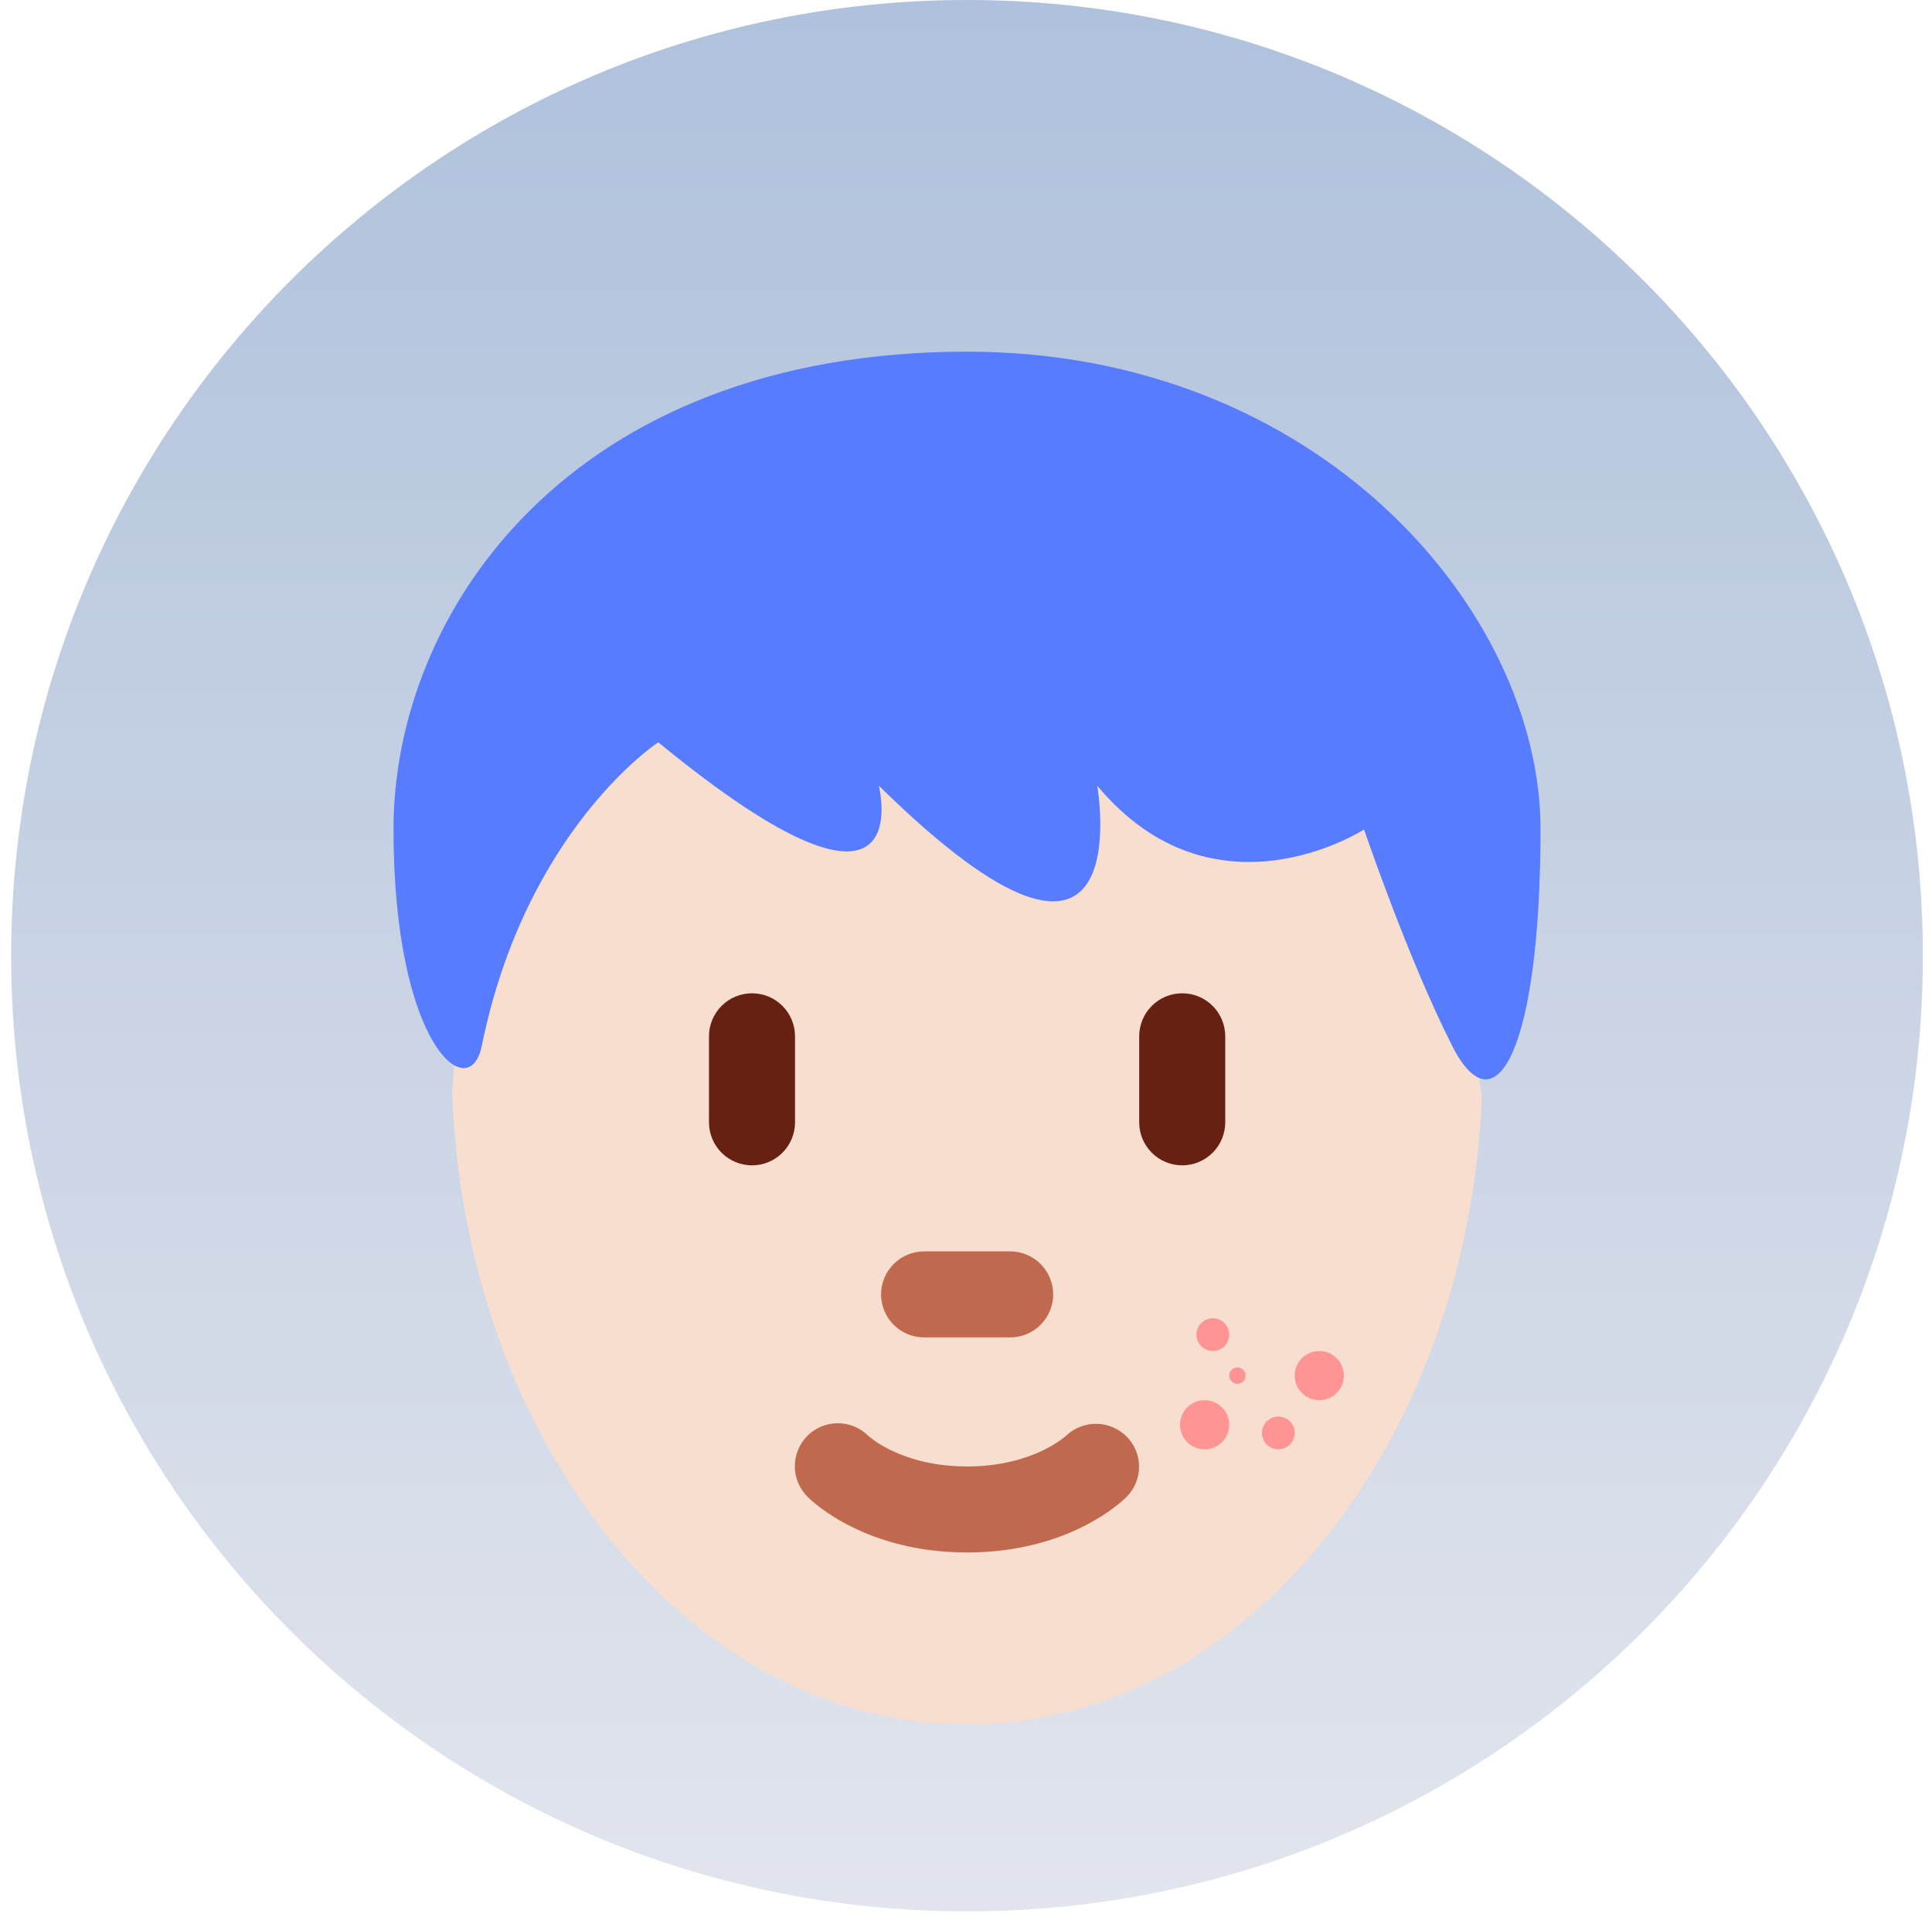
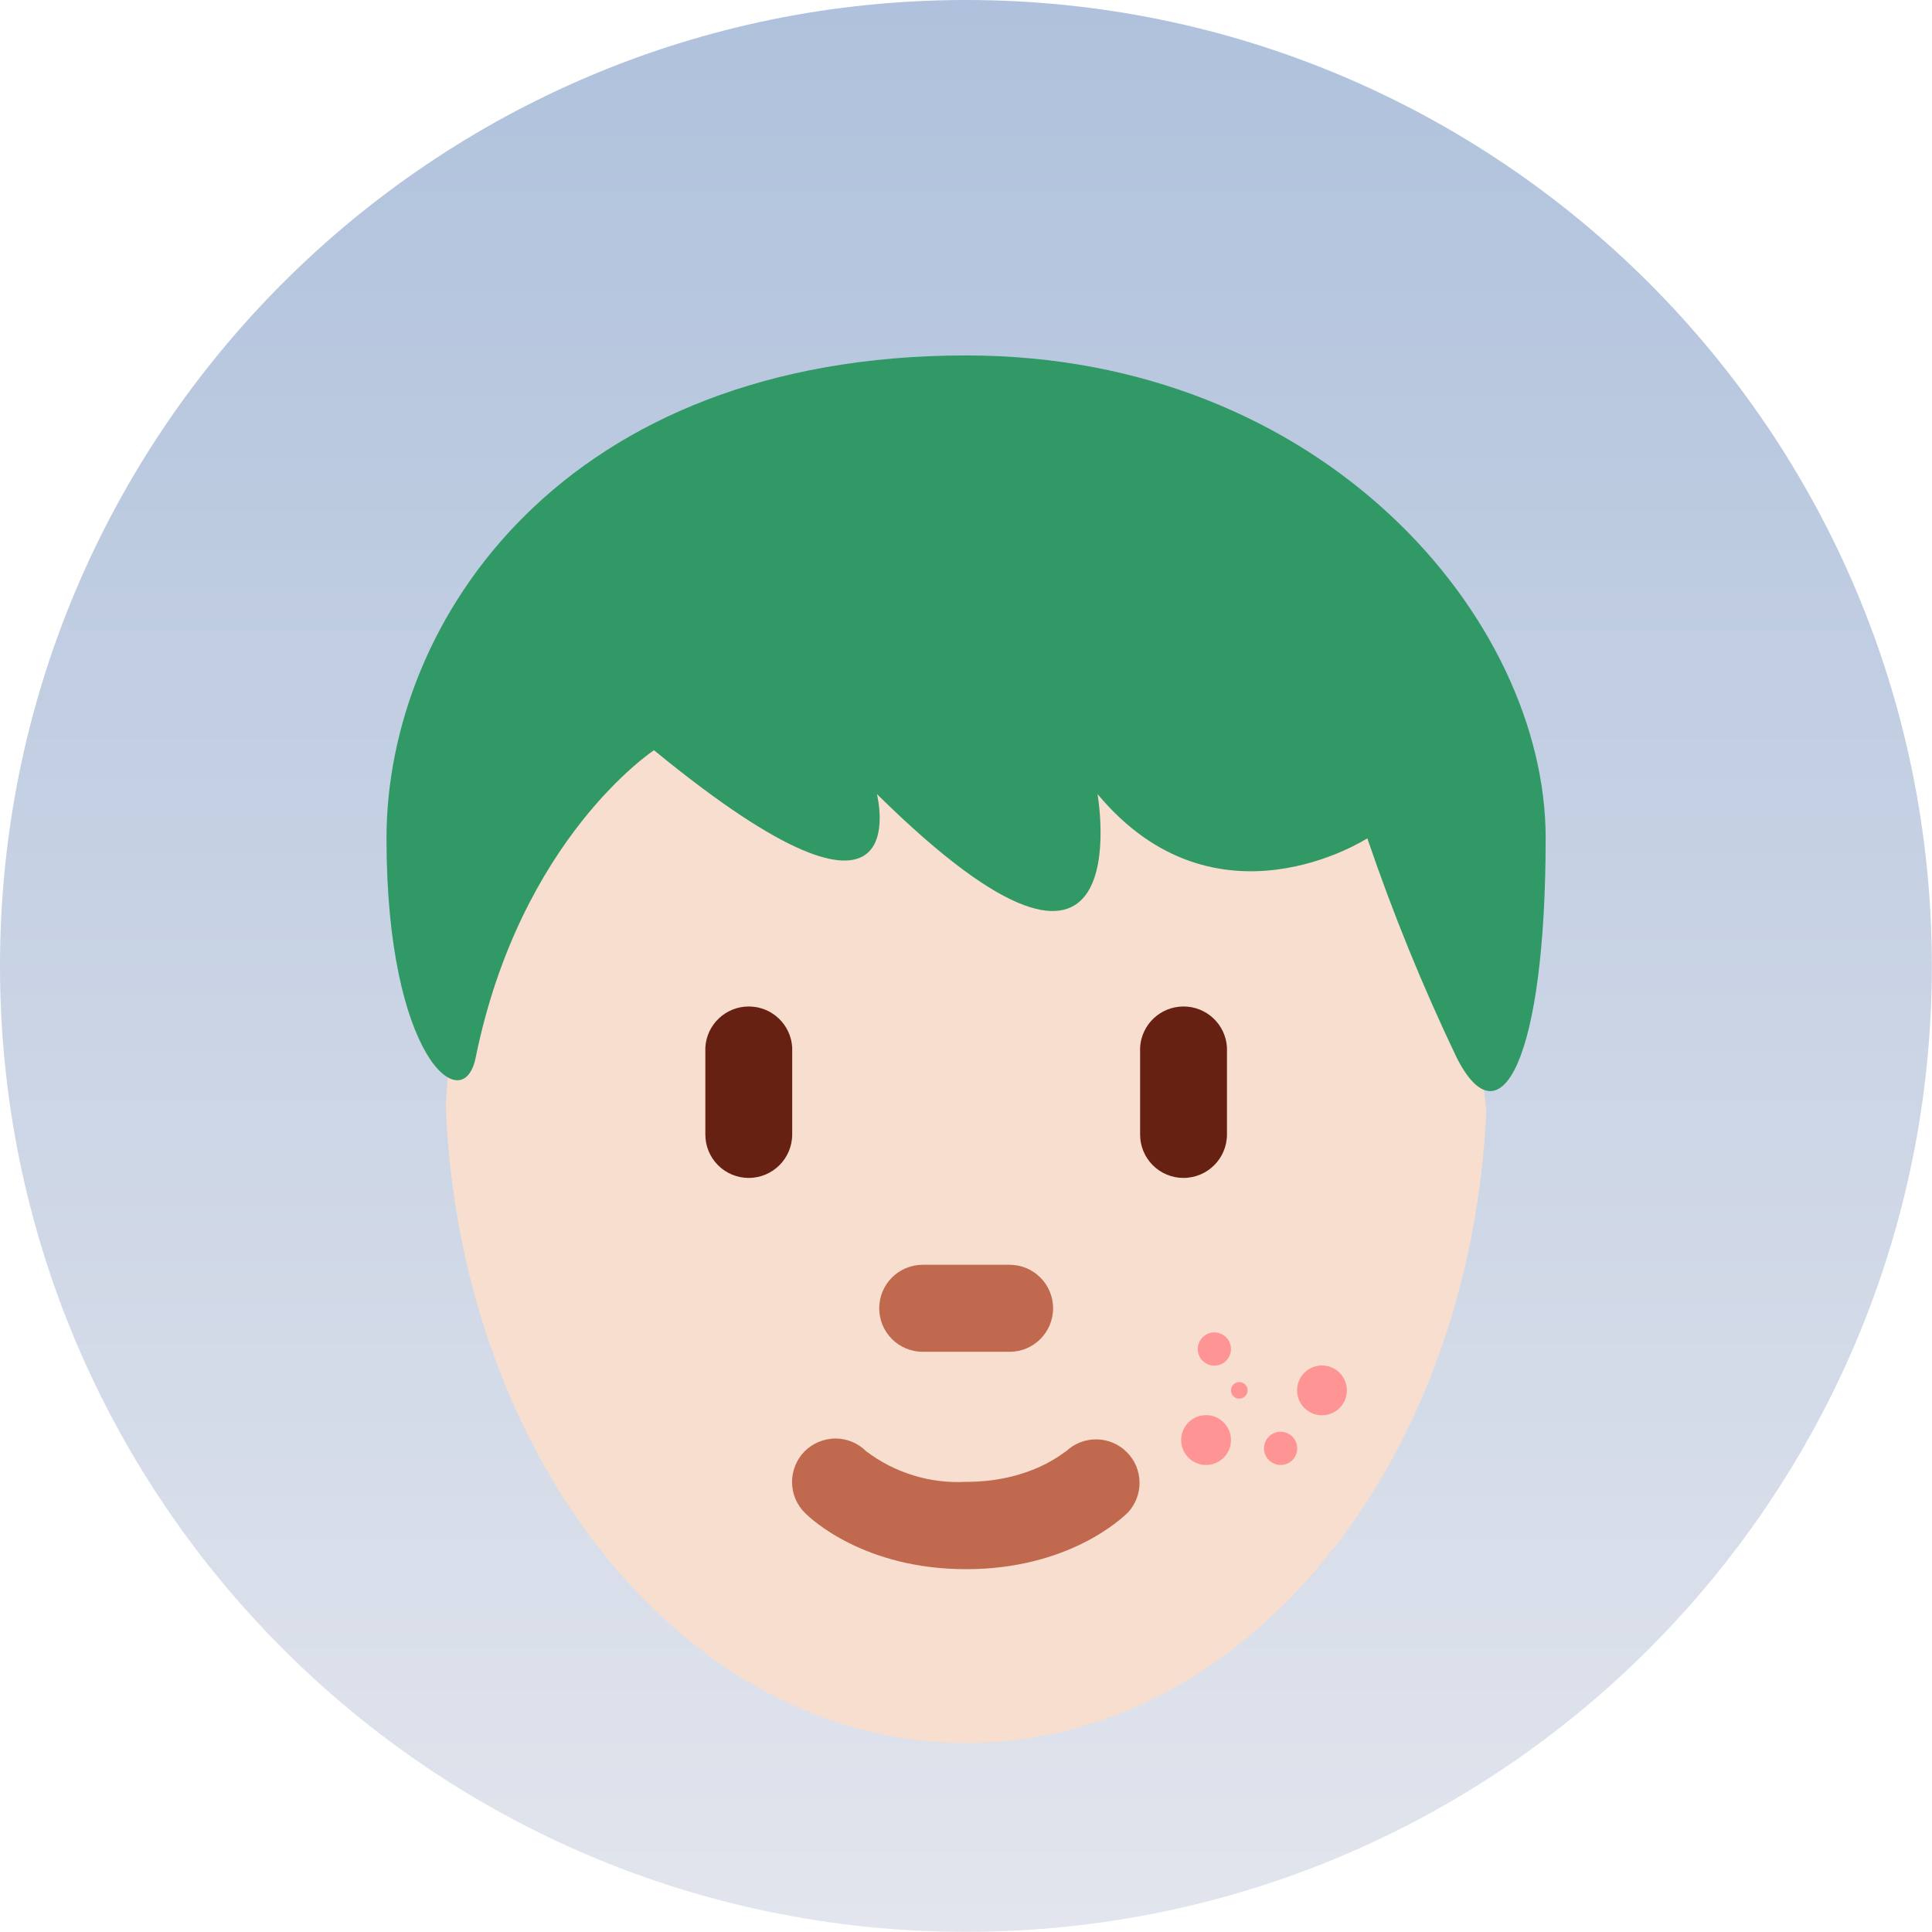
- <svg xmlns="http://www.w3.org/2000/svg" width="127" height="126" viewBox="0 0 127 126" fill="none">
-   <circle cx="63.567" cy="62.833" r="62.833" fill="url(#paint0_linear_4741_2341)" />
-   <path d="M78.727 46.326C67.415 46.326 42.948 43.385 42.948 43.385C42.948 43.385 38.056 48.766 35.228 51.594C29.959 56.863 30.417 63.531 29.719 71.848C30.587 94.964 45.386 113.382 63.572 113.382C81.654 113.382 96.394 95.17 97.409 72.233C96.413 61.967 89.502 46.326 78.727 46.326Z" fill="#F7DECE" />
-   <path d="M63.574 102.069C56.936 102.069 53.464 98.789 53.09 98.413C52.556 97.886 52.253 97.169 52.248 96.419C52.243 95.669 52.536 94.948 53.062 94.414C53.589 93.88 54.306 93.577 55.056 93.572C55.806 93.566 56.527 93.859 57.061 94.386C57.205 94.519 59.34 96.413 63.574 96.413C67.869 96.413 70.002 94.462 70.092 94.38C70.635 93.871 71.356 93.595 72.1 93.61C72.844 93.626 73.552 93.931 74.074 94.462C74.591 94.99 74.88 95.701 74.876 96.441C74.873 97.18 74.579 97.889 74.057 98.413C73.684 98.789 70.211 102.069 63.574 102.069ZM66.402 87.929H60.746C59.996 87.929 59.276 87.631 58.746 87.101C58.216 86.571 57.918 85.851 57.918 85.101C57.918 84.351 58.216 83.632 58.746 83.102C59.276 82.571 59.996 82.273 60.746 82.273H66.402C67.152 82.273 67.871 82.571 68.401 83.102C68.932 83.632 69.23 84.351 69.23 85.101C69.23 85.851 68.932 86.571 68.401 87.101C67.871 87.631 67.152 87.929 66.402 87.929Z" fill="#C1694F" />
-   <path d="M49.433 76.617C48.683 76.617 47.964 76.319 47.434 75.788C46.903 75.258 46.605 74.539 46.605 73.789V68.133C46.605 67.383 46.903 66.663 47.434 66.133C47.964 65.603 48.683 65.305 49.433 65.305C50.183 65.305 50.903 65.603 51.433 66.133C51.963 66.663 52.261 67.383 52.261 68.133V73.789C52.261 74.539 51.963 75.258 51.433 75.788C50.903 76.319 50.183 76.617 49.433 76.617ZM77.713 76.617C76.963 76.617 76.244 76.319 75.713 75.788C75.183 75.258 74.885 74.539 74.885 73.789V68.133C74.885 67.383 75.183 66.663 75.713 66.133C76.244 65.603 76.963 65.305 77.713 65.305C78.463 65.305 79.182 65.603 79.713 66.133C80.243 66.663 80.541 67.383 80.541 68.133V73.789C80.541 74.539 80.243 75.258 79.713 75.788C79.182 76.319 78.463 76.617 77.713 76.617Z" fill="#662113" />
-   <path d="M63.567 23.121C86.77 23.121 101.266 40.242 101.266 54.509C101.266 68.773 98.365 74.485 95.466 68.773C92.564 63.069 89.666 54.534 89.666 54.534C89.666 54.534 79.83 60.905 72.124 51.652C72.124 51.652 75.17 68.773 57.767 51.652C57.767 51.652 60.668 63.069 43.268 48.802C43.268 48.802 34.566 54.509 31.667 68.773C30.864 72.735 25.867 68.773 25.867 54.509C25.864 40.242 37.465 23.121 63.567 23.121Z" fill="#577CFF" />
-   <circle cx="79.724" cy="87.747" r="1.077" fill="#FF9494" />
-   <circle cx="81.339" cy="90.441" r="0.539" fill="#FF9494" />
-   <circle cx="79.184" cy="93.672" r="1.616" fill="#FF9494" />
-   <circle cx="84.032" cy="94.21" r="1.077" fill="#FF9494" />
-   <circle cx="86.723" cy="90.44" r="1.616" fill="#FF9494" />
+ <svg xmlns="http://www.w3.org/2000/svg" id="Layer_1" data-name="Layer 1" viewBox="0 0 125.67 125.67">
  <defs>
-     <linearGradient id="paint0_linear_4741_2341" x1="63.567" y1="0" x2="63.567" y2="125.665" gradientUnits="userSpaceOnUse">
-       <stop stop-color="#AFC1DC" />
-       <stop offset="1" stop-color="#E2E5ED" />
+     <style>.cls-1{fill:url(#linear-gradient);}.cls-2{fill:#f7dece;}.cls-3{fill:#c1694f;}.cls-4{fill:#662113;}.cls-5{fill:#319966;}.cls-6{fill:#ff9494;}</style>
+     <linearGradient id="linear-gradient" x1="63.57" y1="128" x2="63.57" y2="2.33" gradientTransform="matrix(1, 0, 0, -1, -0.73, 128)" gradientUnits="userSpaceOnUse">
+       <stop offset="0" stop-color="#afc1dc" />
+       <stop offset="1" stop-color="#e2e5ed" />
    </linearGradient>
  </defs>
+   <circle class="cls-1" cx="62.83" cy="62.83" r="62.83" />
+   <path class="cls-2" d="M78.73,46.33C67.42,46.33,43,43.38,43,43.38s-4.89,5.39-7.72,8.21C30,56.86,30.42,63.53,29.72,71.85c.87,23.11,15.67,41.53,33.85,41.53S96.39,95.17,97.41,72.23C96.41,62,89.5,46.33,78.73,46.33Z" transform="translate(-0.73)" />
+   <path class="cls-3" d="M63.57,102.07c-6.63,0-10.11-3.28-10.48-3.66a2.8,2.8,0,0,1-.84-2,2.85,2.85,0,0,1,.81-2,2.88,2.88,0,0,1,2-.84,2.82,2.82,0,0,1,2,.82,9.88,9.88,0,0,0,6.51,2c4.3,0,6.43-2,6.52-2a2.83,2.83,0,0,1,4,4C73.68,98.79,70.21,102.07,63.57,102.07ZM66.4,87.93H60.75a2.83,2.83,0,0,1,0-5.66H66.4a2.83,2.83,0,0,1,0,5.66Z" transform="translate(-0.73)" />
+   <path class="cls-4" d="M49.43,76.62a2.82,2.82,0,0,1-2.82-2.83V68.13a2.83,2.83,0,0,1,5.65,0v5.66a2.83,2.83,0,0,1-2.83,2.83Zm28.28,0a2.82,2.82,0,0,1-2.82-2.83V68.13a2.83,2.83,0,0,1,5.65,0v5.66a2.83,2.83,0,0,1-2.83,2.83Z" transform="translate(-0.73)" />
+   <path class="cls-5" d="M63.57,23.12c23.2,0,37.7,17.12,37.7,31.39s-2.91,20-5.8,14.26a130.76,130.76,0,0,1-5.8-14.24s-9.84,6.38-17.55-2.88c0,0,3,17.12-14.35,0,0,0,2.9,11.42-14.5-2.85,0,0-8.7,5.71-11.6,20-.81,4-5.8,0-5.8-14.26S37.46,23.12,63.57,23.12Z" transform="translate(-0.73)" />
+   <circle class="cls-6" cx="78.99" cy="87.75" r="1.08" />
+   <circle class="cls-6" cx="80.61" cy="90.44" r="0.54" />
+   <circle class="cls-6" cx="78.45" cy="93.67" r="1.62" />
+   <circle class="cls-6" cx="83.3" cy="94.21" r="1.08" />
+   <circle class="cls-6" cx="85.99" cy="90.44" r="1.62" />
</svg>
